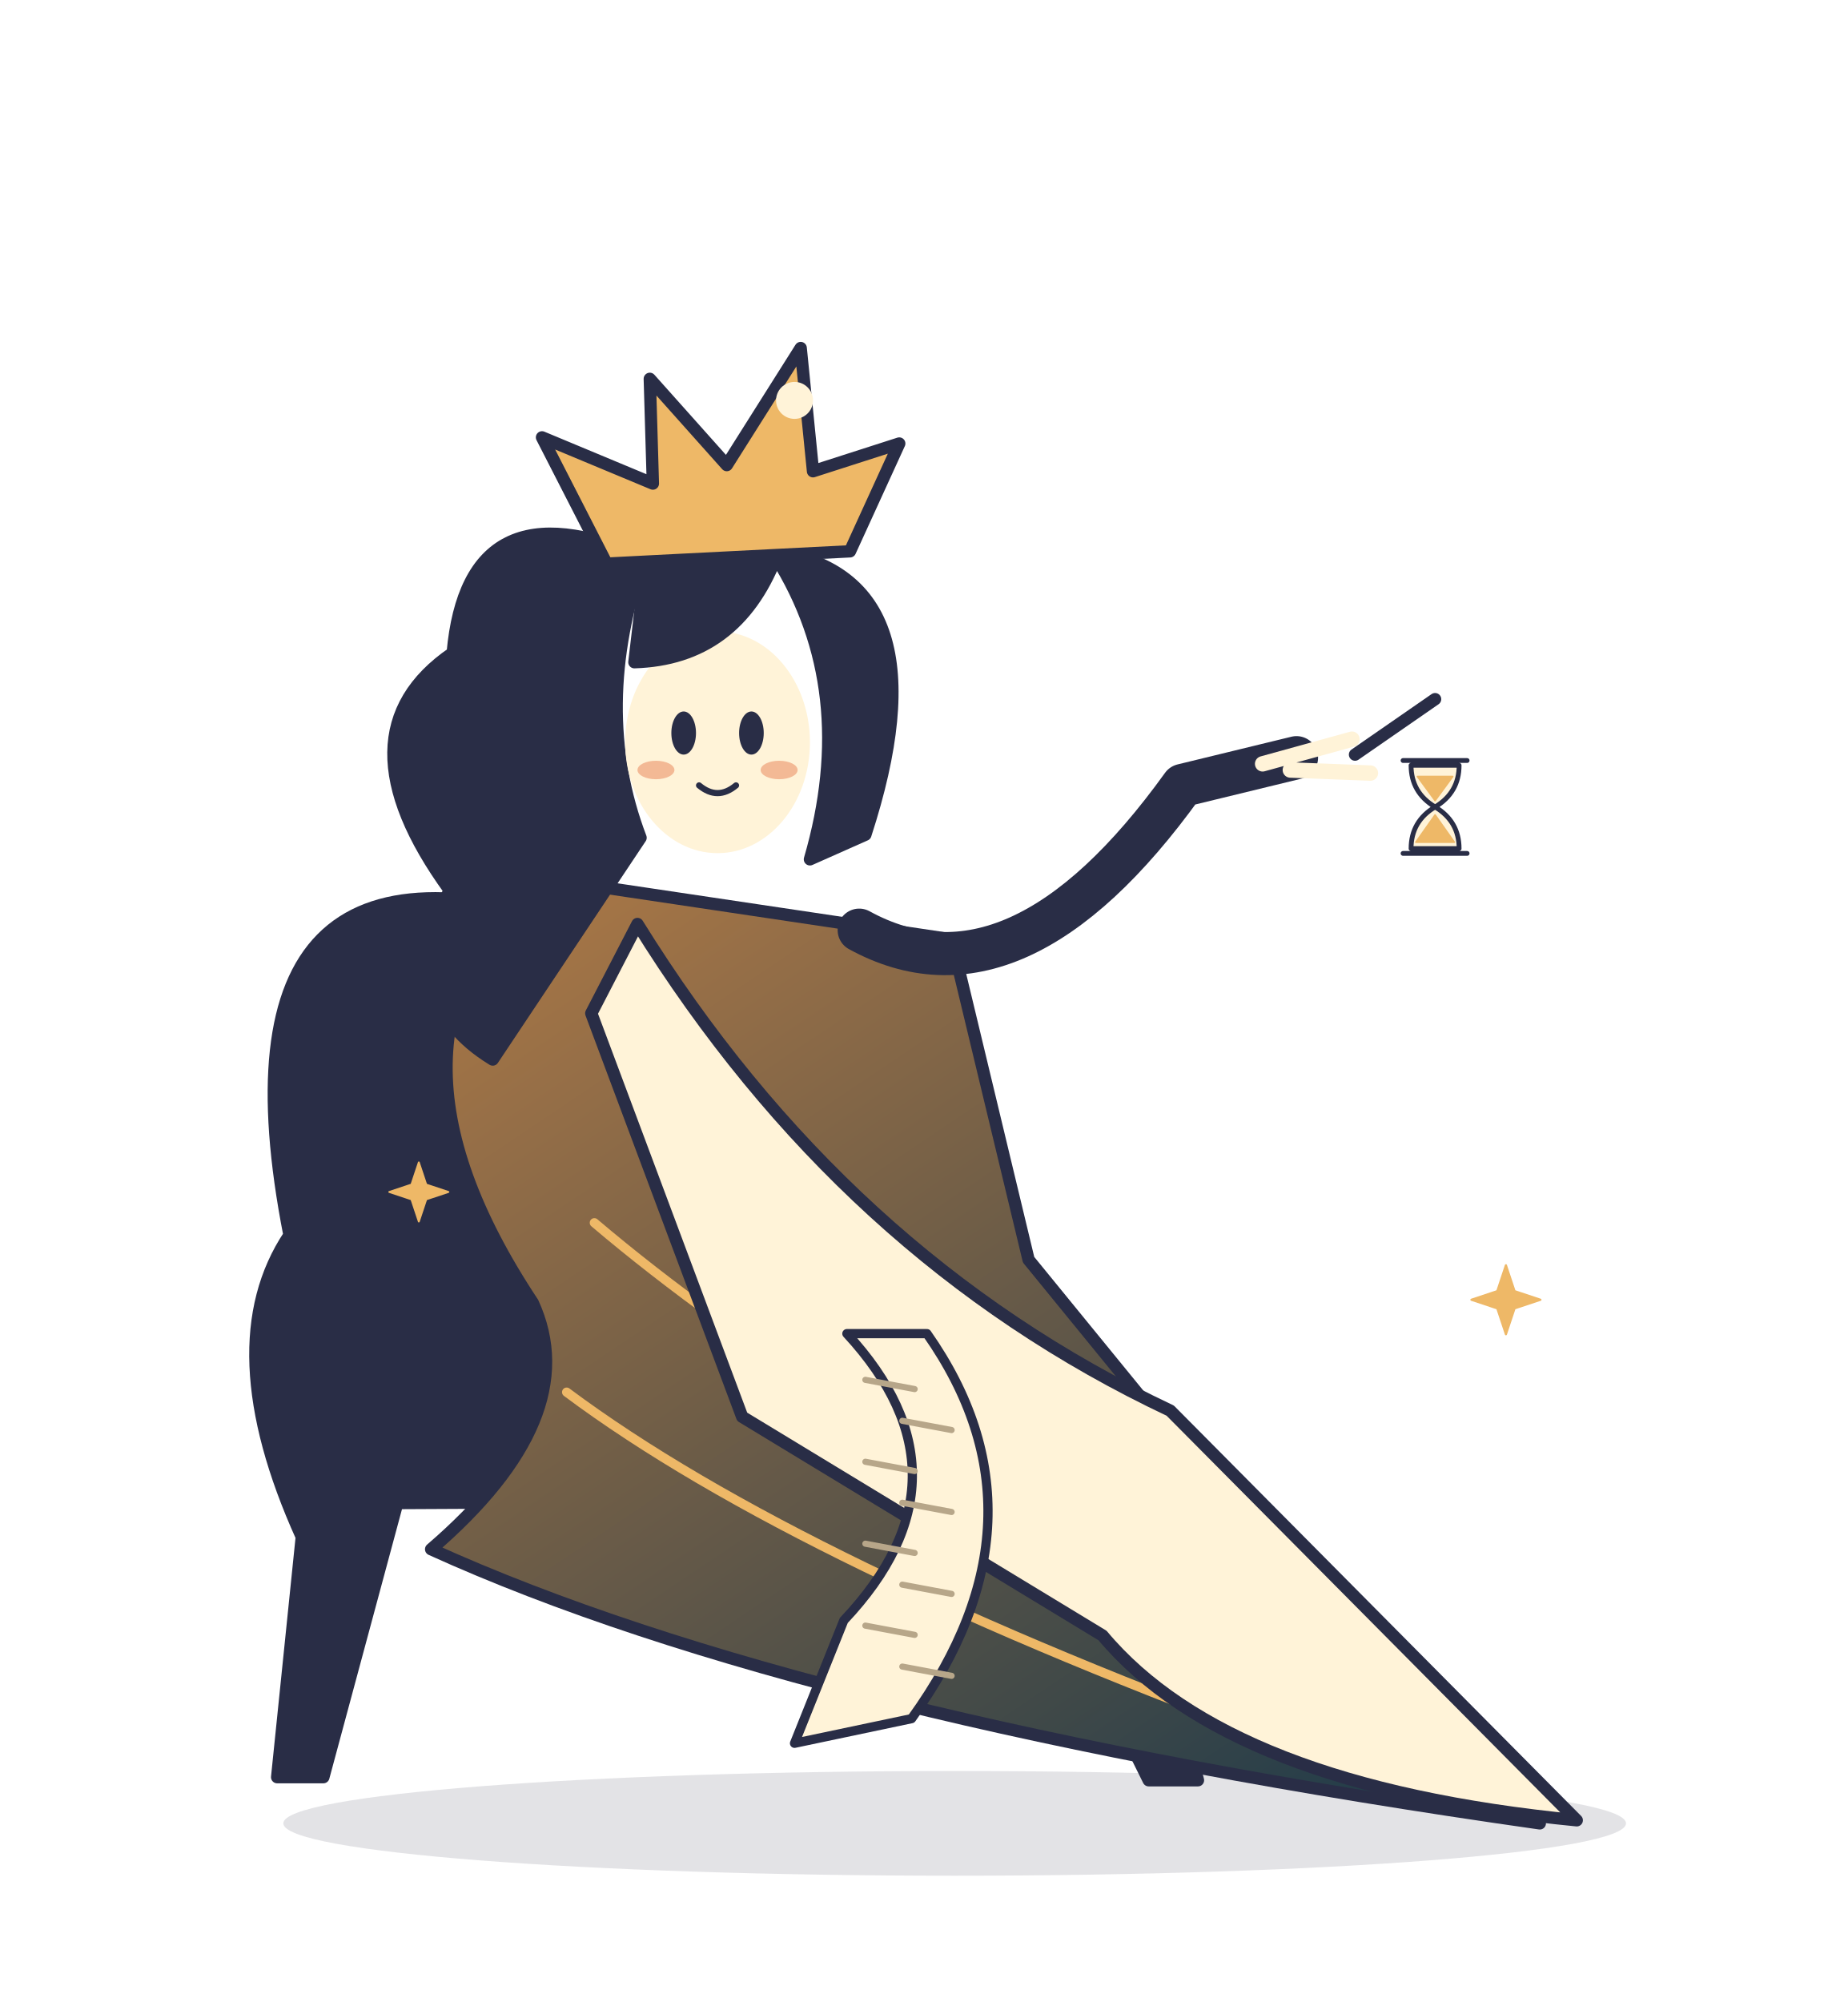
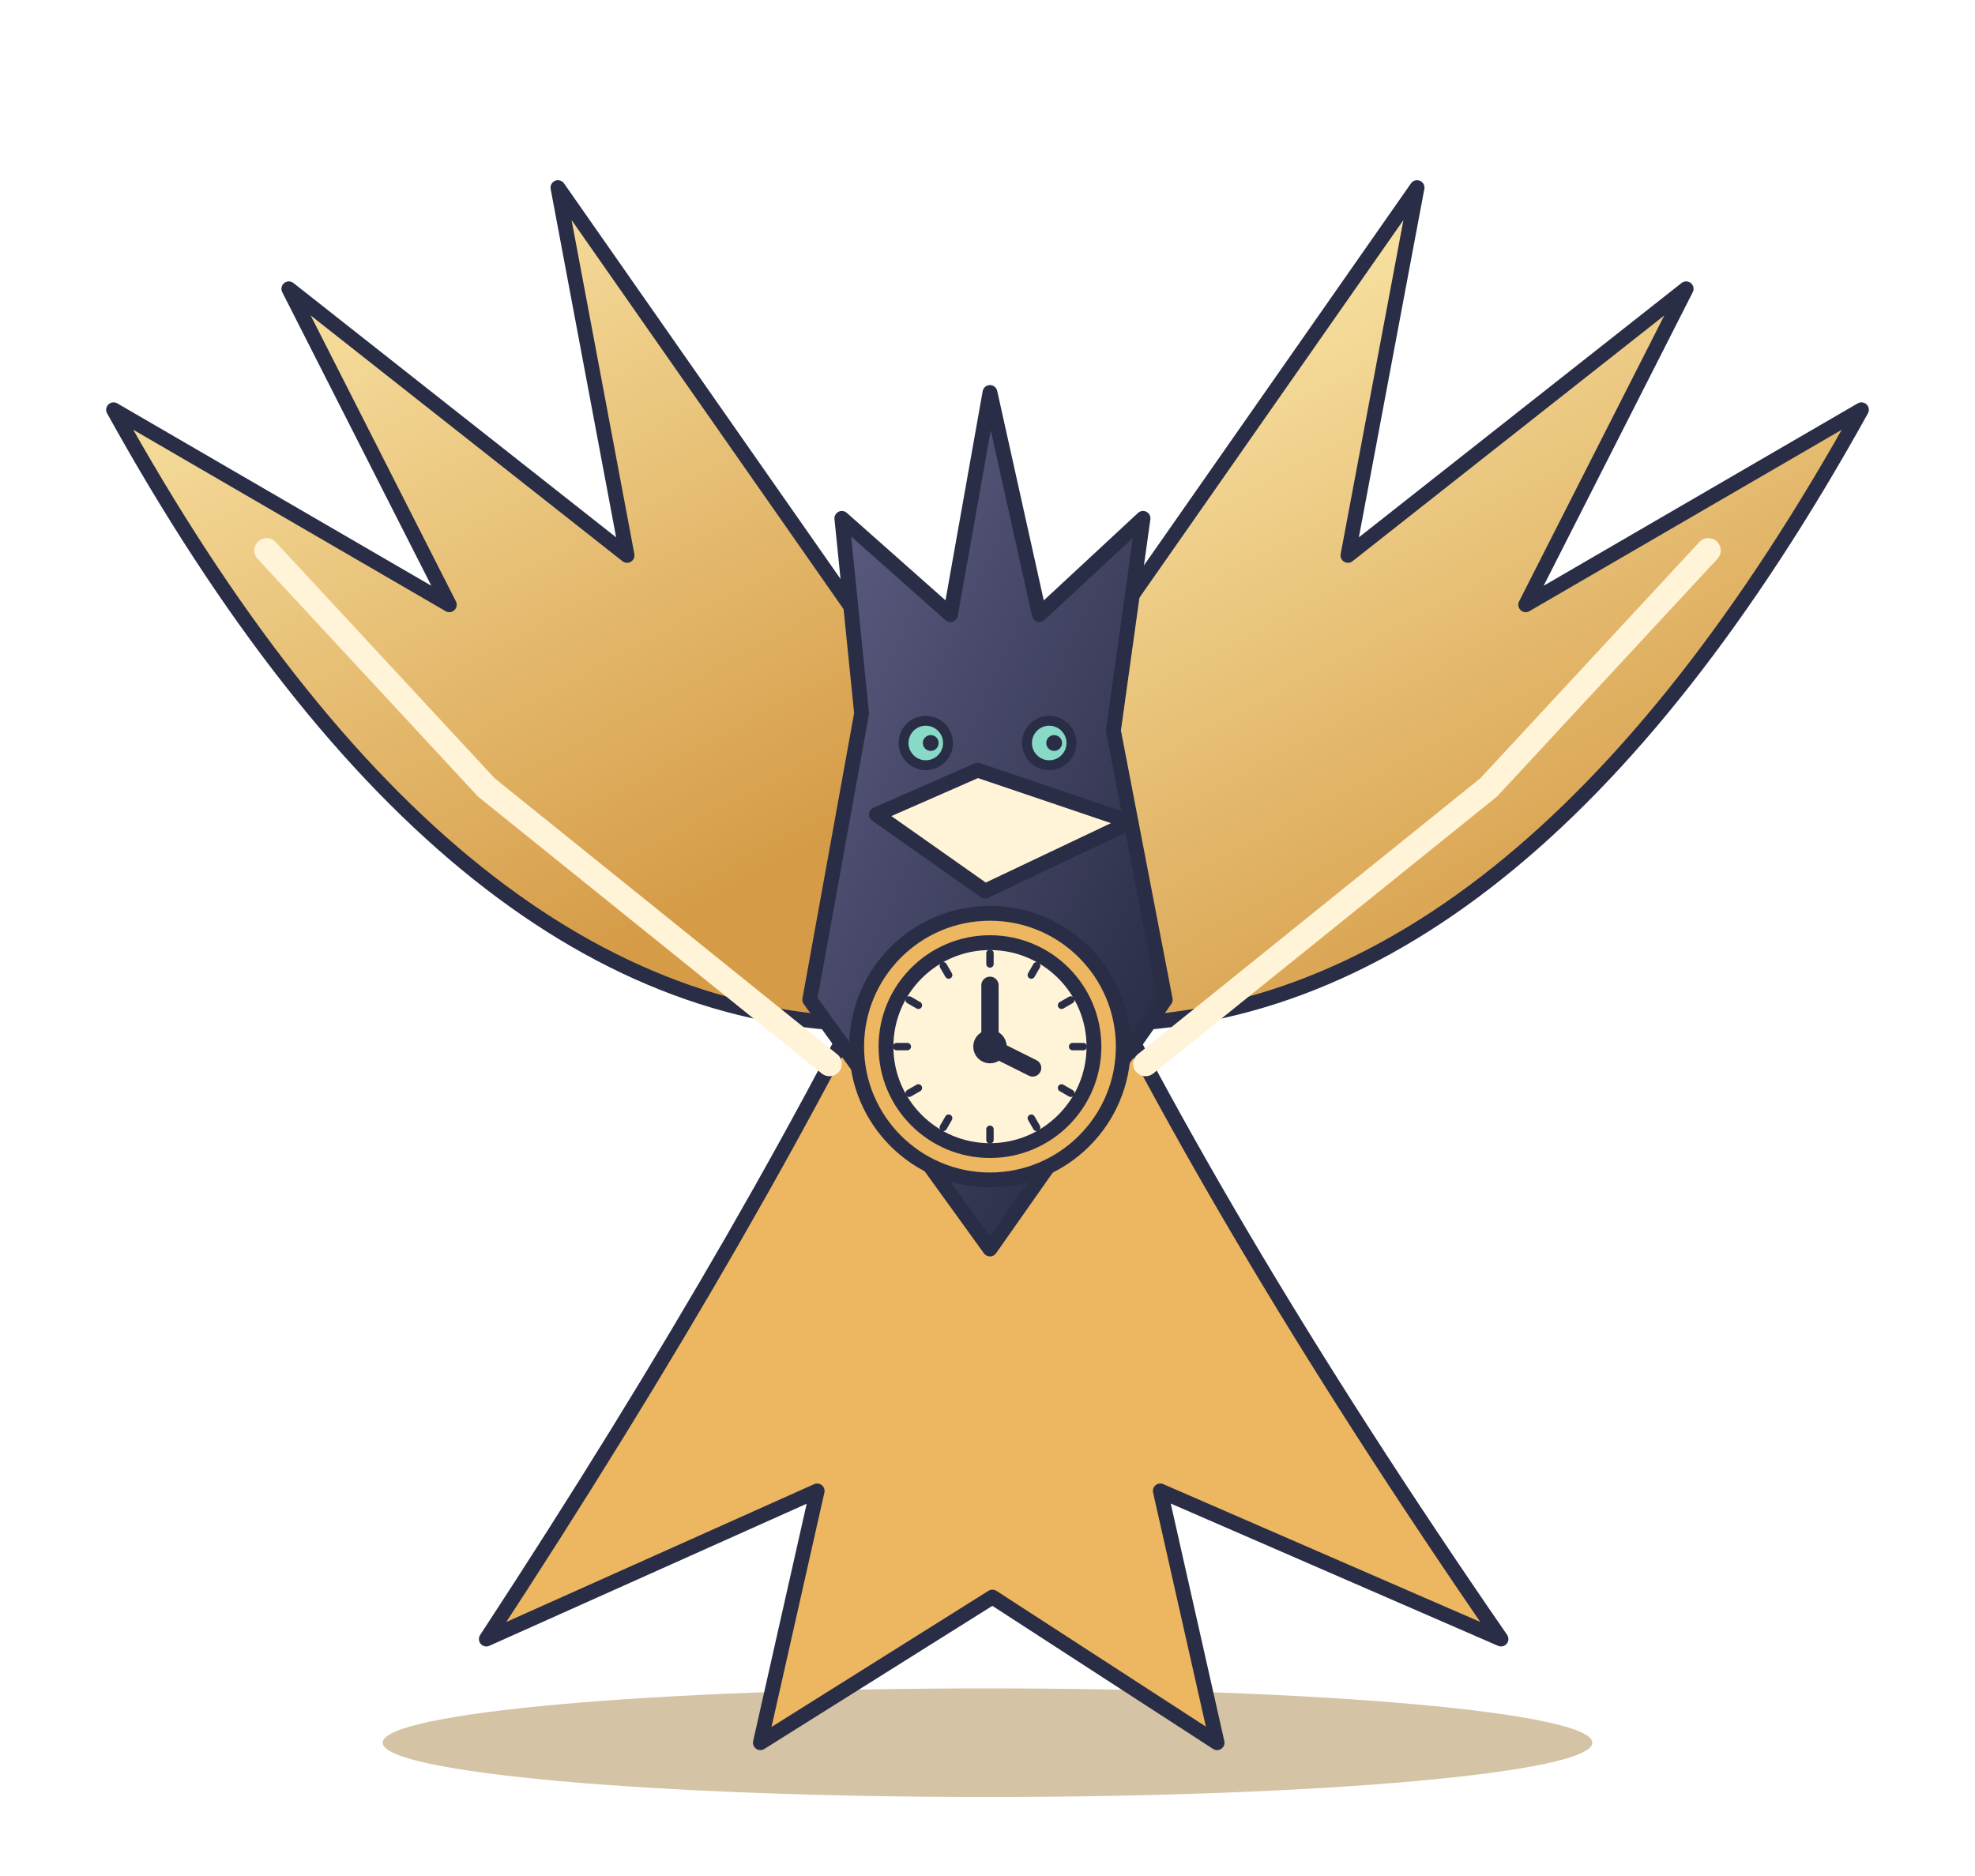
- <svg xmlns="http://www.w3.org/2000/svg" width="600" height="650" viewBox="0 0 600 650">
+ <svg xmlns="http://www.w3.org/2000/svg" width="800" height="760" viewBox="0 0 800 760">
  <defs>
-     <linearGradient id="gold" x2=".2" y2="1">
-       <stop stop-color="#ffe9a1" />
-       <stop offset="1" stop-color="#e8a344" />
+     <linearGradient id="coat" x2=".9" y2="1">
+       <stop stop-color="#626188" />
+       <stop offset="1" stop-color="#24283f" />
    </linearGradient>
-     <linearGradient id="coat" x2=".8" y2="1">
-       <stop stop-color="#b07a46" />
-       <stop offset="1" stop-color="#253d49" />
+     <linearGradient id="gold" x2=".5" y2="1">
+       <stop stop-color="#fff0b5" />
+       <stop offset="1" stop-color="#d59b46" />
    </linearGradient>
-     <linearGradient id="mint" x2="0" y2="1">
-       <stop stop-color="#a4f2dc" />
-       <stop offset="1" stop-color="#4cafaa" />
-     </linearGradient>
-     <radialGradient id="glow">
-       <stop stop-color="#fff8da" />
-       <stop offset="1" stop-color="#f3e4c9" />
-     </radialGradient>
  </defs>
-   <ellipse cx="310" cy="592" rx="218" ry="17" fill="#30344822" />
-   <path d="M192 302 Q66 258 94 401 Q70 437 98 499 L90 577 105 577 129 488 328 487 373 578 389 578 360 466Z" fill="#292d46" stroke="#292d46" stroke-width="4" stroke-linejoin="round" stroke-linecap="round" />
-   <path d="M175 285 Q116 337 173 423 Q190 460 140 503 Q261 558 500 592 L414 507 334 409 309 305Z" fill="url(#coat)" stroke="#292d46" stroke-width="4" stroke-linejoin="round" stroke-linecap="round" />
-   <path d="M193 397 Q266 459 405 531 M184 452 Q259 508 423 568" fill="none" stroke="#eeb867" stroke-width="3" stroke-linejoin="round" stroke-linecap="round" />
-   <path d="M207 300 Q274 408 380 458 L512 591 Q399 580 358 531 L241 460 192 329Z" fill="#fff3d8" stroke="#292d46" stroke-width="4" stroke-linejoin="round" stroke-linecap="round" />
-   <g transform="translate(288 433)">
-     <path d="M-13 0 Q30 46.55 -14 93.1 L-30 133 8 125 Q55 59.85 13 0Z" fill="#fff3d8" stroke="#292d46" stroke-width="3" stroke-linejoin="round" stroke-linecap="round" />
-     <path d="M-7 15 l16 3" fill="none" stroke="#b7a689" stroke-width="2" stroke-linejoin="round" stroke-linecap="round" />
-     <path d="M5 28.3 l16 3" fill="none" stroke="#b7a689" stroke-width="2" stroke-linejoin="round" stroke-linecap="round" />
-     <path d="M-7 41.6 l16 3" fill="none" stroke="#b7a689" stroke-width="2" stroke-linejoin="round" stroke-linecap="round" />
-     <path d="M5 54.9 l16 3" fill="none" stroke="#b7a689" stroke-width="2" stroke-linejoin="round" stroke-linecap="round" />
-     <path d="M-7 68.2 l16 3" fill="none" stroke="#b7a689" stroke-width="2" stroke-linejoin="round" stroke-linecap="round" />
-     <path d="M5 81.5 l16 3" fill="none" stroke="#b7a689" stroke-width="2" stroke-linejoin="round" stroke-linecap="round" />
-     <path d="M-7 94.8 l16 3" fill="none" stroke="#b7a689" stroke-width="2" stroke-linejoin="round" stroke-linecap="round" />
-     <path d="M5 108.1 l16 3" fill="none" stroke="#b7a689" stroke-width="2" stroke-linejoin="round" stroke-linecap="round" />
-   </g>
-   <path d="M208 272 Q192 230 209 181 Q152 156 147 212 Q109 238 146 289 Q129 325 160 344Z" fill="#292d46" stroke="#292d46" stroke-width="4" stroke-linejoin="round" stroke-linecap="round" />
-   <g transform="translate(233 241) scale(1)">
-     <ellipse cx="0" cy="0" rx="30" ry="36" fill="#fff3d8" />
-     <ellipse cx="-11" cy="-3" rx="4" ry="7" fill="#292d46" />
-     <ellipse cx="11" cy="-3" rx="4" ry="7" fill="#292d46" />
-     <path d="M-6 14 Q0 19 6 14" fill="none" stroke="#292d46" stroke-width="2" stroke-linejoin="round" stroke-linecap="round" />
-     <ellipse cx="-20" cy="9" rx="6" ry="3" fill="#f3b995" />
-     <ellipse cx="20" cy="9" rx="6" ry="3" fill="#f3b995" />
-   </g>
-   <path d="M206 215 Q239 214 252 181 Q279 224 263 279 L281 271 Q308 188 252 179 L210 181Z" fill="#292d46" stroke="#292d46" stroke-width="4" stroke-linejoin="round" stroke-linecap="round" />
-   <path d="M197 183 L176 142 212 157 211 123 236 151 260 113 264 153 292 144 276 179Z" fill="#eeb867" stroke="#292d46" stroke-width="4" stroke-linejoin="round" stroke-linecap="round" />
-   <circle cx="258" cy="130" r="6" fill="#fff3d8" stroke="none" stroke-width="3" />
-   <path d="M279 302 Q330 330 384 255 L421 246" fill="none" stroke="#292d46" stroke-width="14" stroke-linejoin="round" stroke-linecap="round" />
-   <path d="M410 248 L439 240 M419 250 L445 251" fill="none" stroke="#fff3d8" stroke-width="5" stroke-linejoin="round" stroke-linecap="round" />
-   <path d="M440 245 L466 227" fill="none" stroke="#292d46" stroke-width="4" stroke-linejoin="round" stroke-linecap="round" />
-   <g transform="translate(466 262) scale(0.52)">
-     <path d="M-20-29 H20 M-20 29 H20 M-15-26 Q-15-9 0 0 Q-15 9-15 26 H15 Q15 9 0 0 Q15-9 15-26 Z" fill="#fff3d8" stroke="#292d46" stroke-width="3" stroke-linejoin="round" stroke-linecap="round" />
-     <path d="M-11-19 H11 L0-4 Z M0 5 L-12 22 H12 Z" fill="#eeb867" stroke="#eeb867" stroke-width="1" stroke-linejoin="round" stroke-linecap="round" />
-   </g>
-   <g transform="translate(136 387) scale(0.6)">
-     <path d="M0-16 L4-4 16 0 4 4 0 16-4 4-16 0-4-4Z" fill="#eeb867" stroke="#eeb867" stroke-width="1" stroke-linejoin="round" stroke-linecap="round" />
-   </g>
-   <g transform="translate(489 422) scale(0.7)">
-     <path d="M0-16 L4-4 16 0 4 4 0 16-4 4-16 0-4-4Z" fill="#eeb867" stroke="#eeb867" stroke-width="1" stroke-linejoin="round" stroke-linecap="round" />
-   </g>
+   <ellipse cx="400" cy="706" rx="245" ry="22" fill="#d4c3a5" />
+   <path d="M358 415 Q185 417 46 166 L182 245 L117 117 L254 225 L226 76 L356 262 Z" fill="url(#gold)" stroke="#292d46" stroke-width="6" stroke-linejoin="round" stroke-linecap="round" />
+   <path d="M442 415 Q615 417 754 166 L618 245 L683 117 L546 225 L574 76 L444 262 Z" fill="url(#gold)" stroke="#292d46" stroke-width="6" stroke-linejoin="round" stroke-linecap="round" />
+   <path d="M374 356 Q309 493 197 664 L331 604 L308 706 L402 647 L493 706 L470 604 L608 664 Q490 493 426 356 Z" fill="#edb660" stroke="#292d46" stroke-width="6" stroke-linejoin="round" stroke-linecap="round" />
+   <path d="M349 289 L341 210 L385 249 L401 159 L421 249 L463 210 L451 296 L472 405 L401 506 L328 405 Z" fill="url(#coat)" stroke="#292d46" stroke-width="6" stroke-linejoin="round" stroke-linecap="round" />
+   <path d="M396 312 L458 333 L399 361 L355 330 Z" fill="#fff3d8" stroke="#292d46" stroke-width="6" stroke-linejoin="round" stroke-linecap="round" />
+   <circle cx="375" cy="301" r="9" fill="#88d9c6" stroke="#292d46" stroke-width="4" />
+   <circle cx="377" cy="301" r="2.7" fill="#292d46" stroke="#292d46" stroke-width="1" />
+   <circle cx="425" cy="301" r="9" fill="#88d9c6" stroke="#292d46" stroke-width="4" />
+   <circle cx="427" cy="301" r="2.7" fill="#292d46" stroke="#292d46" stroke-width="1" />
+   <circle cx="401" cy="424" r="54" fill="#edb660" stroke="#292d46" stroke-width="6" />
+   <circle cx="401" cy="424" r="42.12" fill="#fff3d8" stroke="#292d46" stroke-width="6" />
+   <path d="M401 457.48 L401 461.8" fill="none" stroke="#292d46" stroke-width="3" stroke-linejoin="round" stroke-linecap="round" />
+   <path d="M417.74 452.995 L419.9 456.736" fill="none" stroke="#292d46" stroke-width="3" stroke-linejoin="round" stroke-linecap="round" />
+   <path d="M429.995 440.74 L433.736 442.9" fill="none" stroke="#292d46" stroke-width="3" stroke-linejoin="round" stroke-linecap="round" />
+   <path d="M434.48 424 L438.8 424" fill="none" stroke="#292d46" stroke-width="3" stroke-linejoin="round" stroke-linecap="round" />
+   <path d="M429.995 407.26 L433.736 405.1" fill="none" stroke="#292d46" stroke-width="3" stroke-linejoin="round" stroke-linecap="round" />
+   <path d="M417.74 395.005 L419.9 391.264" fill="none" stroke="#292d46" stroke-width="3" stroke-linejoin="round" stroke-linecap="round" />
+   <path d="M401 390.52 L401 386.2" fill="none" stroke="#292d46" stroke-width="3" stroke-linejoin="round" stroke-linecap="round" />
+   <path d="M384.26 395.005 L382.1 391.264" fill="none" stroke="#292d46" stroke-width="3" stroke-linejoin="round" stroke-linecap="round" />
+   <path d="M372.005 407.26 L368.264 405.1" fill="none" stroke="#292d46" stroke-width="3" stroke-linejoin="round" stroke-linecap="round" />
+   <path d="M367.52 424 L363.2 424" fill="none" stroke="#292d46" stroke-width="3" stroke-linejoin="round" stroke-linecap="round" />
+   <path d="M372.005 440.74 L368.264 442.9" fill="none" stroke="#292d46" stroke-width="3" stroke-linejoin="round" stroke-linecap="round" />
+   <path d="M384.26 452.995 L382.1 456.736" fill="none" stroke="#292d46" stroke-width="3" stroke-linejoin="round" stroke-linecap="round" />
+   <path d="M401 399.16 V424 L418.28 432.64" fill="none" stroke="#292d46" stroke-width="7" stroke-linejoin="round" stroke-linecap="round" />
+   <circle cx="401" cy="424" r="3.78" fill="#292d46" stroke="#292d46" stroke-width="6" />
+   <path d="M336 431 L197 319 L108 223 M464 431 L603 319 L692 223" fill="none" stroke="#fff3d8" stroke-width="10" stroke-linejoin="round" stroke-linecap="round" />
</svg>
